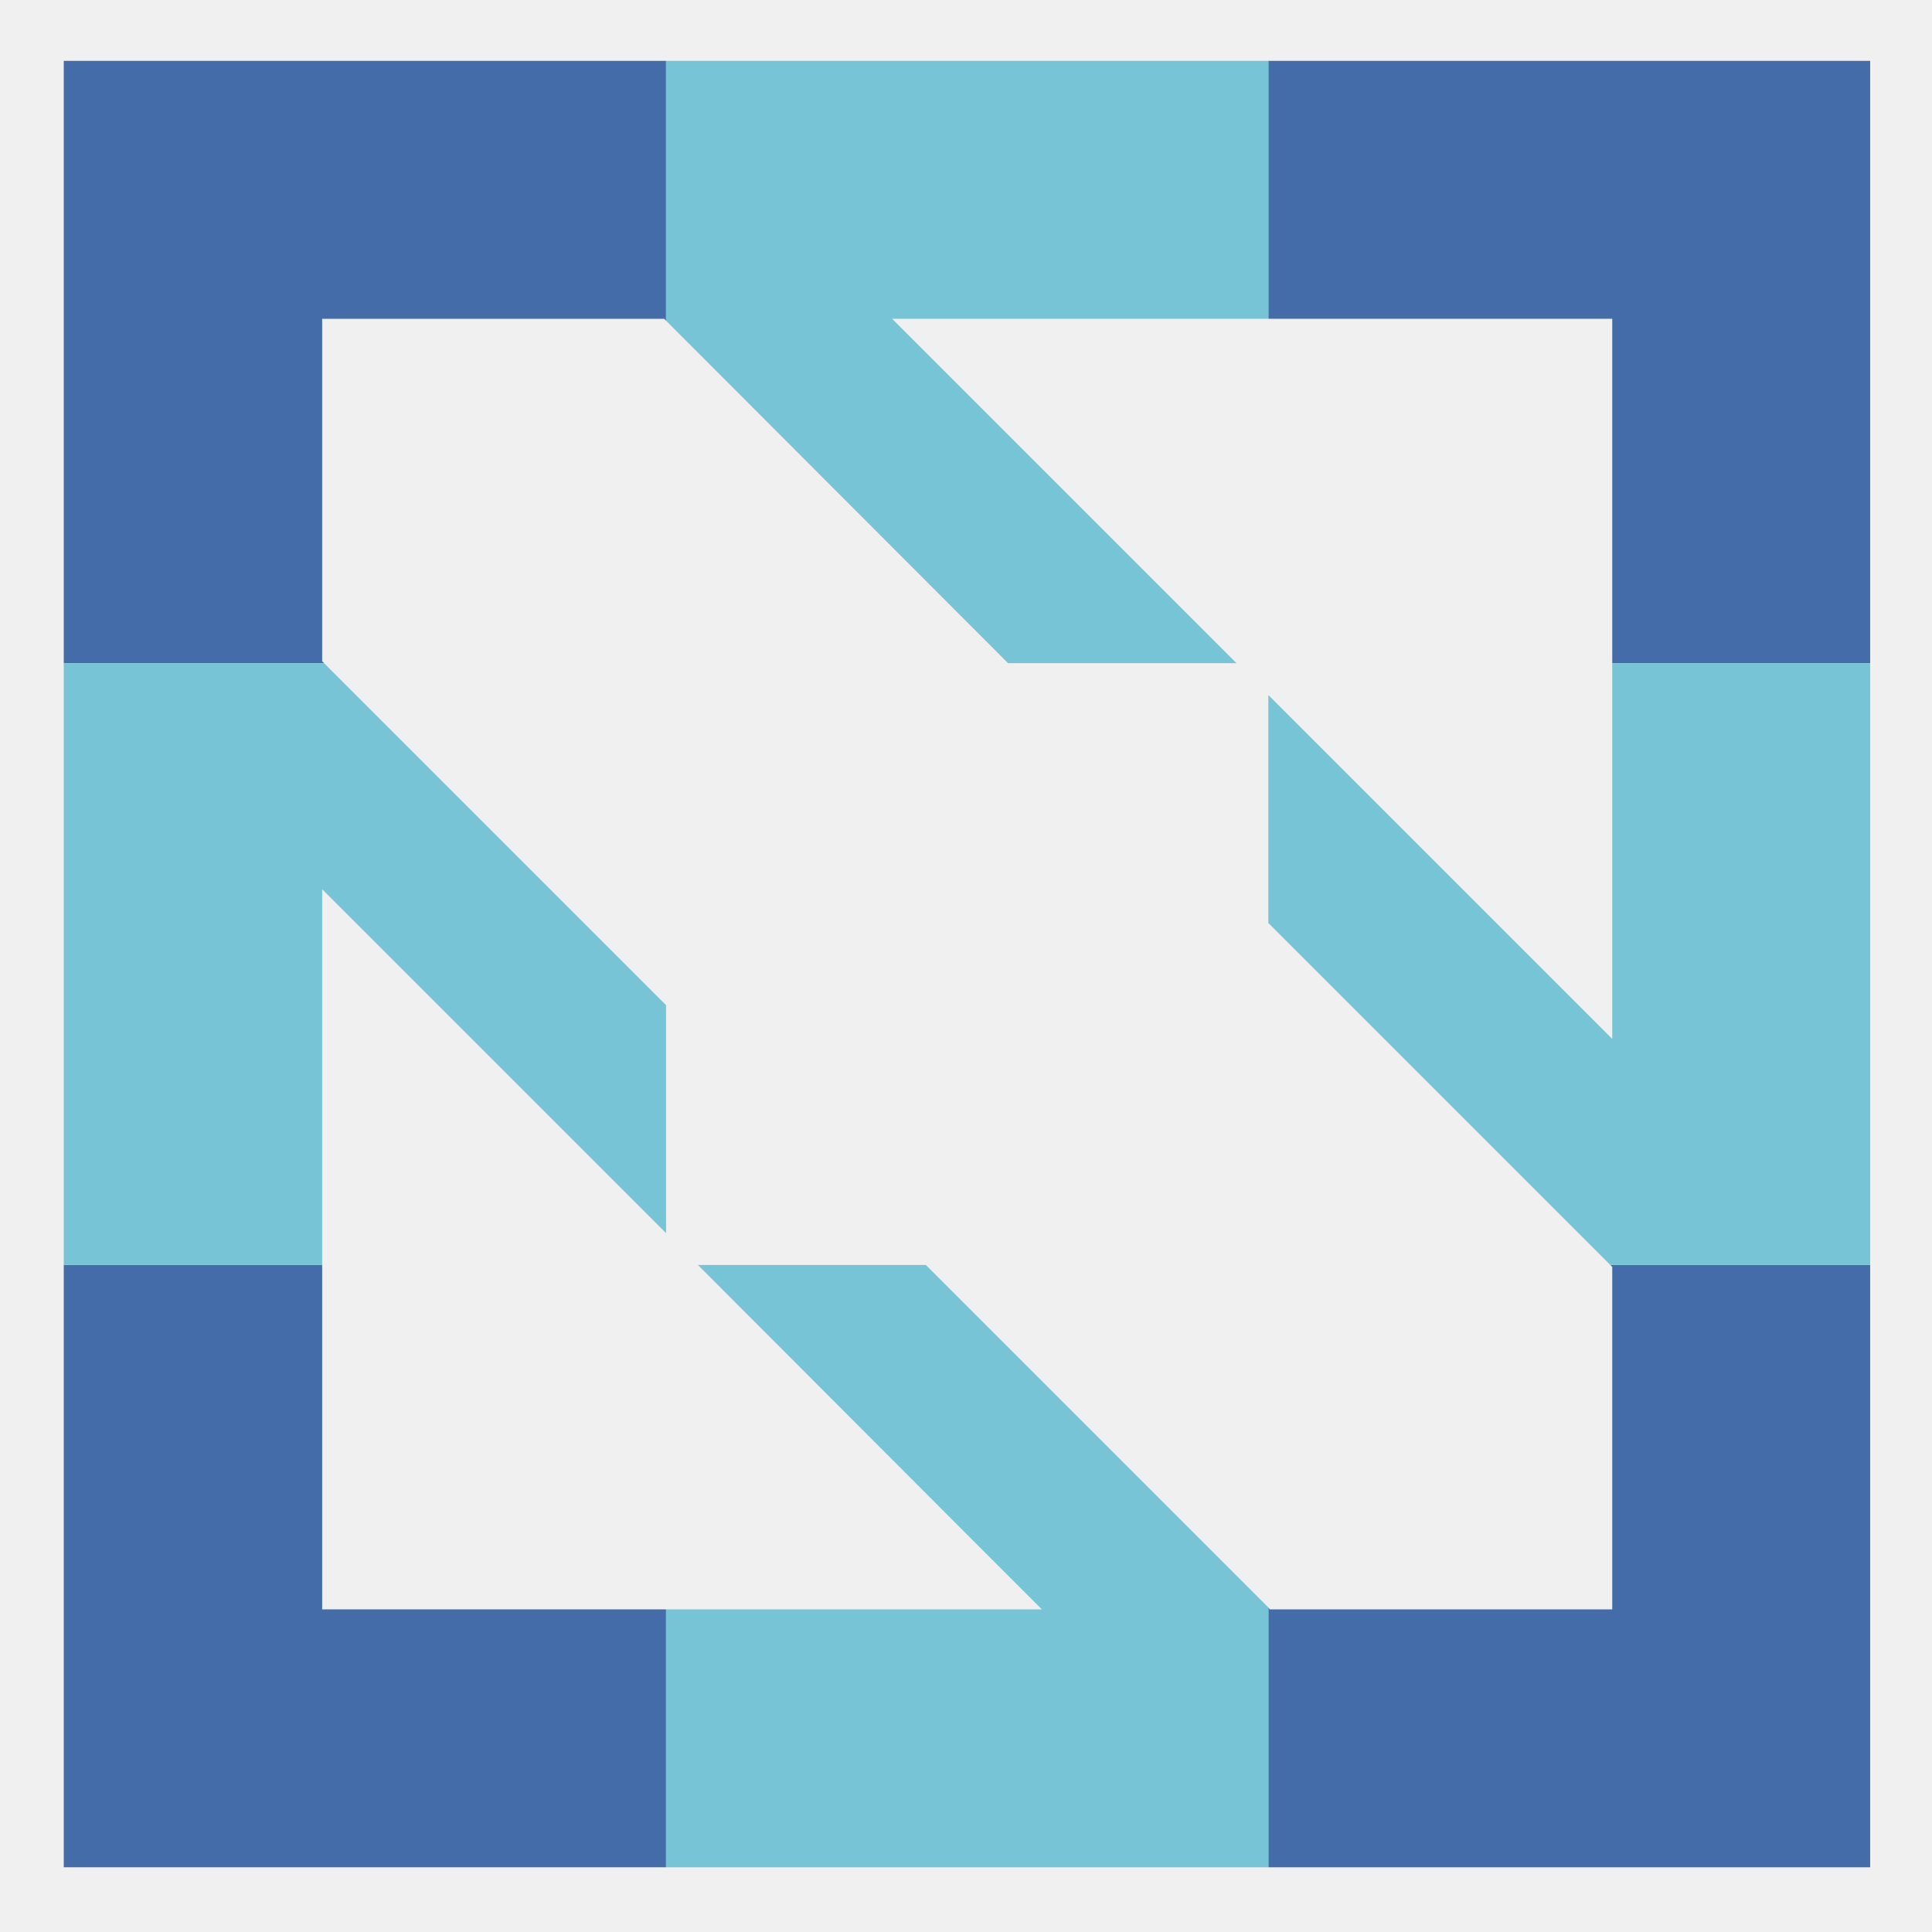
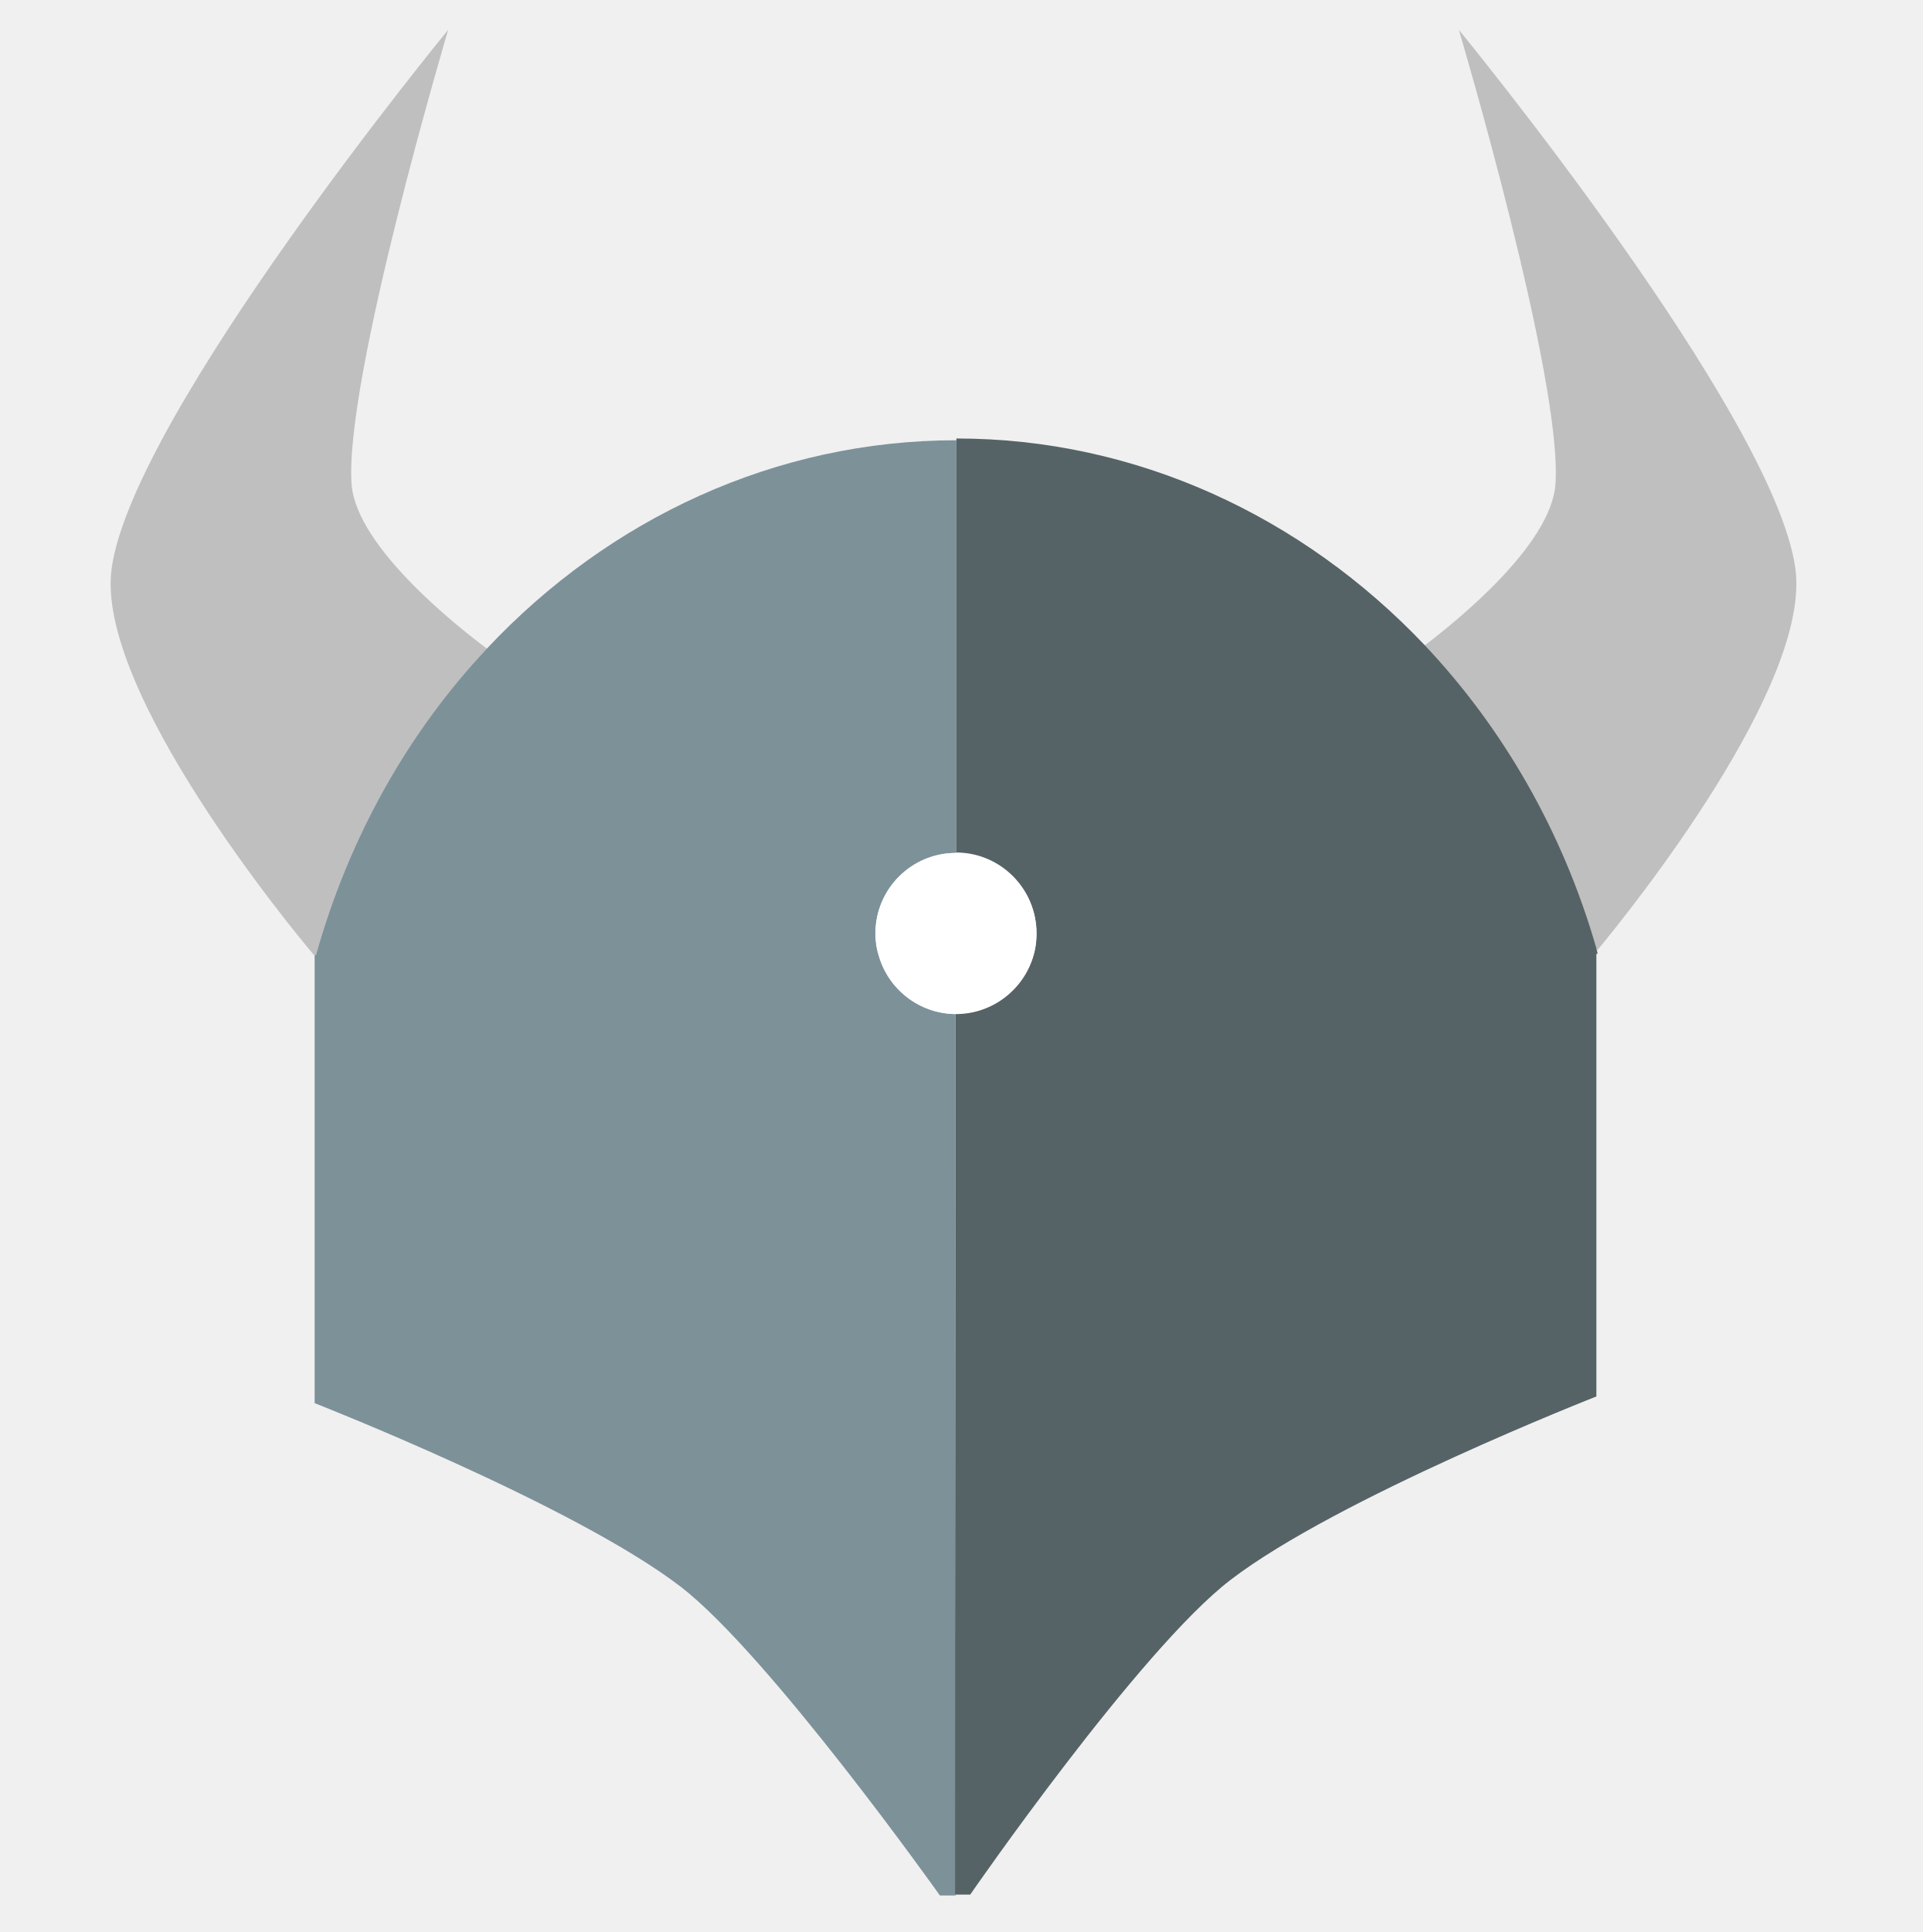
- <svg xmlns="http://www.w3.org/2000/svg" version="1.1" id="Layer_1" x="0px" y="0px" viewBox="0 0 400 400" style="enable-background:new 0 0 400 400;" xml:space="preserve">
+ <svg xmlns="http://www.w3.org/2000/svg" version="1.1" id="Layer_1" x="0px" y="0px" viewBox="0 0 432 434" style="enable-background:new 0 0 432 434;" xml:space="preserve">
  <style type="text/css">
- 	.st0{fill:#446CA9;}
- 	.st1{fill:#76C4D5;}
+ 	.st0{opacity:0.64;}
+ 	.st1{opacity:0.85;}
+ 	.st2{opacity:0.75;}
+ 	.st3{fill:#FFFFFF;}
+ 	.st4{fill:none;}
+ 	.st5{opacity:0.6;fill:#FFFFFF;}
+ 	.st6{opacity:0.71;fill:#FFFFFF;}
+ 	.st7{opacity:0.85;fill:#FFFFFF;}
+ 	.st8{fill:#BFBFBF;}
+ 	.st9{fill:#566366;}
+ 	.st10{fill:#7D9199;}
</style>
-   <g id="XMLID_15_">
-     <g id="XMLID_78_">
-       <polygon id="XMLID_82_" class="st0" points="66.7,261.9 13.2,261.9 13.2,386.6 137.9,386.6 137.9,333.2 66.7,333.2   " />
-       <polygon id="XMLID_81_" class="st0" points="333.8,262.3 333.8,333.2 262.9,333.2 262.6,332.8 262.6,386.6 387.2,386.6     387.2,261.9 333.4,261.9   " />
-       <polygon id="XMLID_80_" class="st0" points="13.2,137.3 67.1,137.3 66.7,136.9 66.7,66 66.7,66 137.5,66 137.9,66.4 137.9,12.6     13.2,12.6   " />
-       <polygon id="XMLID_79_" class="st0" points="262.6,12.6 262.6,66 333.8,66 333.8,137.3 387.2,137.3 387.2,12.6   " />
-     </g>
-     <g id="XMLID_73_">
-       <polygon id="XMLID_77_" class="st1" points="256,137.3 184.7,66 262.6,66 262.6,12.6 137.9,12.6 137.9,66.4 208.7,137.3   " />
-       <polygon id="XMLID_76_" class="st1" points="191.7,261.9 144.5,261.9 203.5,321 215.7,333.2 191.3,333.2 137.9,333.2 137.9,386.6     262.6,386.6 262.6,332.8 227.1,297.3   " />
-       <polygon id="XMLID_75_" class="st1" points="333.8,137.3 333.8,190.7 333.8,215.1 321.6,202.9 262.6,143.9 262.6,191.1 298,226.5     333.4,261.9 387.2,261.9 387.2,137.3   " />
-       <polygon id="XMLID_74_" class="st1" points="137.9,208.1 67.1,137.3 13.2,137.3 13.2,261.9 66.7,261.9 66.7,184.1 137.9,255.3       " />
-     </g>
+   <g>
+     <path class="st8" d="M71,214.5c7.5-26.7,20.9-50.1,38.4-68.8c-5.9-4.4-29.3-22.6-30.4-36.9C77.3,85.4,100.7,6.7,100.7,6.7   S30,92.8,25.1,127.6c-3.9,27.3,40.8,81.5,45.5,87v-0.1H71z" />
+     <path class="st8" d="M358.7,213.1v0.2c0,0.1,0.1,0.2,0.1,0.3c7.8-9.4,48.3-59.9,44.6-86C398.5,92.8,327.8,6.7,327.8,6.7   s23.4,78.7,21.7,102.1c-1,13.7-22.3,30.8-29.4,36.2C337.6,163.4,351.1,186.6,358.7,213.1L358.7,213.1z" />
+     <path class="st9" d="M358.7,213.2v-0.2h0c-7.6-26.4-21.1-49.6-38.6-68.1c-27.5-29-64.9-46.4-105.2-46.4v0.3v92.7c0,0,0.1,0,0.1,0   c9.9,0.1,17.9,8.2,17.9,18.1c0,1.2-0.1,2.3-0.3,3.4c-1.6,8.3-8.8,14.6-17.6,14.7c0,0-0.1,0-0.1,0c0,0-0.1,0-0.1,0s-0.1,0-0.1,0   c0,0,0,0,0,0l0,34.5l-0.2,163.4h0.2h3.3c0,0,38-55,58.5-70.7c24-18.4,82.2-41.2,82.2-41.2v-99.4l0.3-0.1c-0.1-0.2-0.1-0.5-0.2-0.7   C358.8,213.4,358.8,213.3,358.7,213.2z" />
+     <path class="st10" d="M214.7,262.3l0-34.5c-8.3-0.1-15.2-5.7-17.3-13.3c-0.4-1.5-0.7-3.1-0.7-4.8c0-10,8.1-18.1,18.1-18.1   c0,0,0.1,0,0.1,0V98.9c-40.5,0-78,17.5-105.5,46.8c-17.5,18.6-30.9,42.1-38.4,68.8h-0.3v0.1v100.6c0,0,58.2,22.8,82.2,41.2   c19.9,15.3,58.3,69.4,58.3,69.4h3.6v-0.1h-0.2L214.7,262.3z" />
+     <path class="st3" d="M196.7,209.7c0,1.7,0.2,3.3,0.7,4.8c2.1,7.6,9,13.2,17.3,13.3c0,0,0,0,0,0c0,0,0.1,0,0.1,0s0.1,0,0.1,0   c0,0,0.1,0,0.1,0c8.7-0.1,16-6.4,17.6-14.7c0.2-1.1,0.3-2.2,0.3-3.4c0-9.9-8-18-17.9-18.1c0,0-0.1,0-0.1,0c0,0-0.1,0-0.1,0   C204.8,191.6,196.7,199.7,196.7,209.7z" />
  </g>
</svg>
